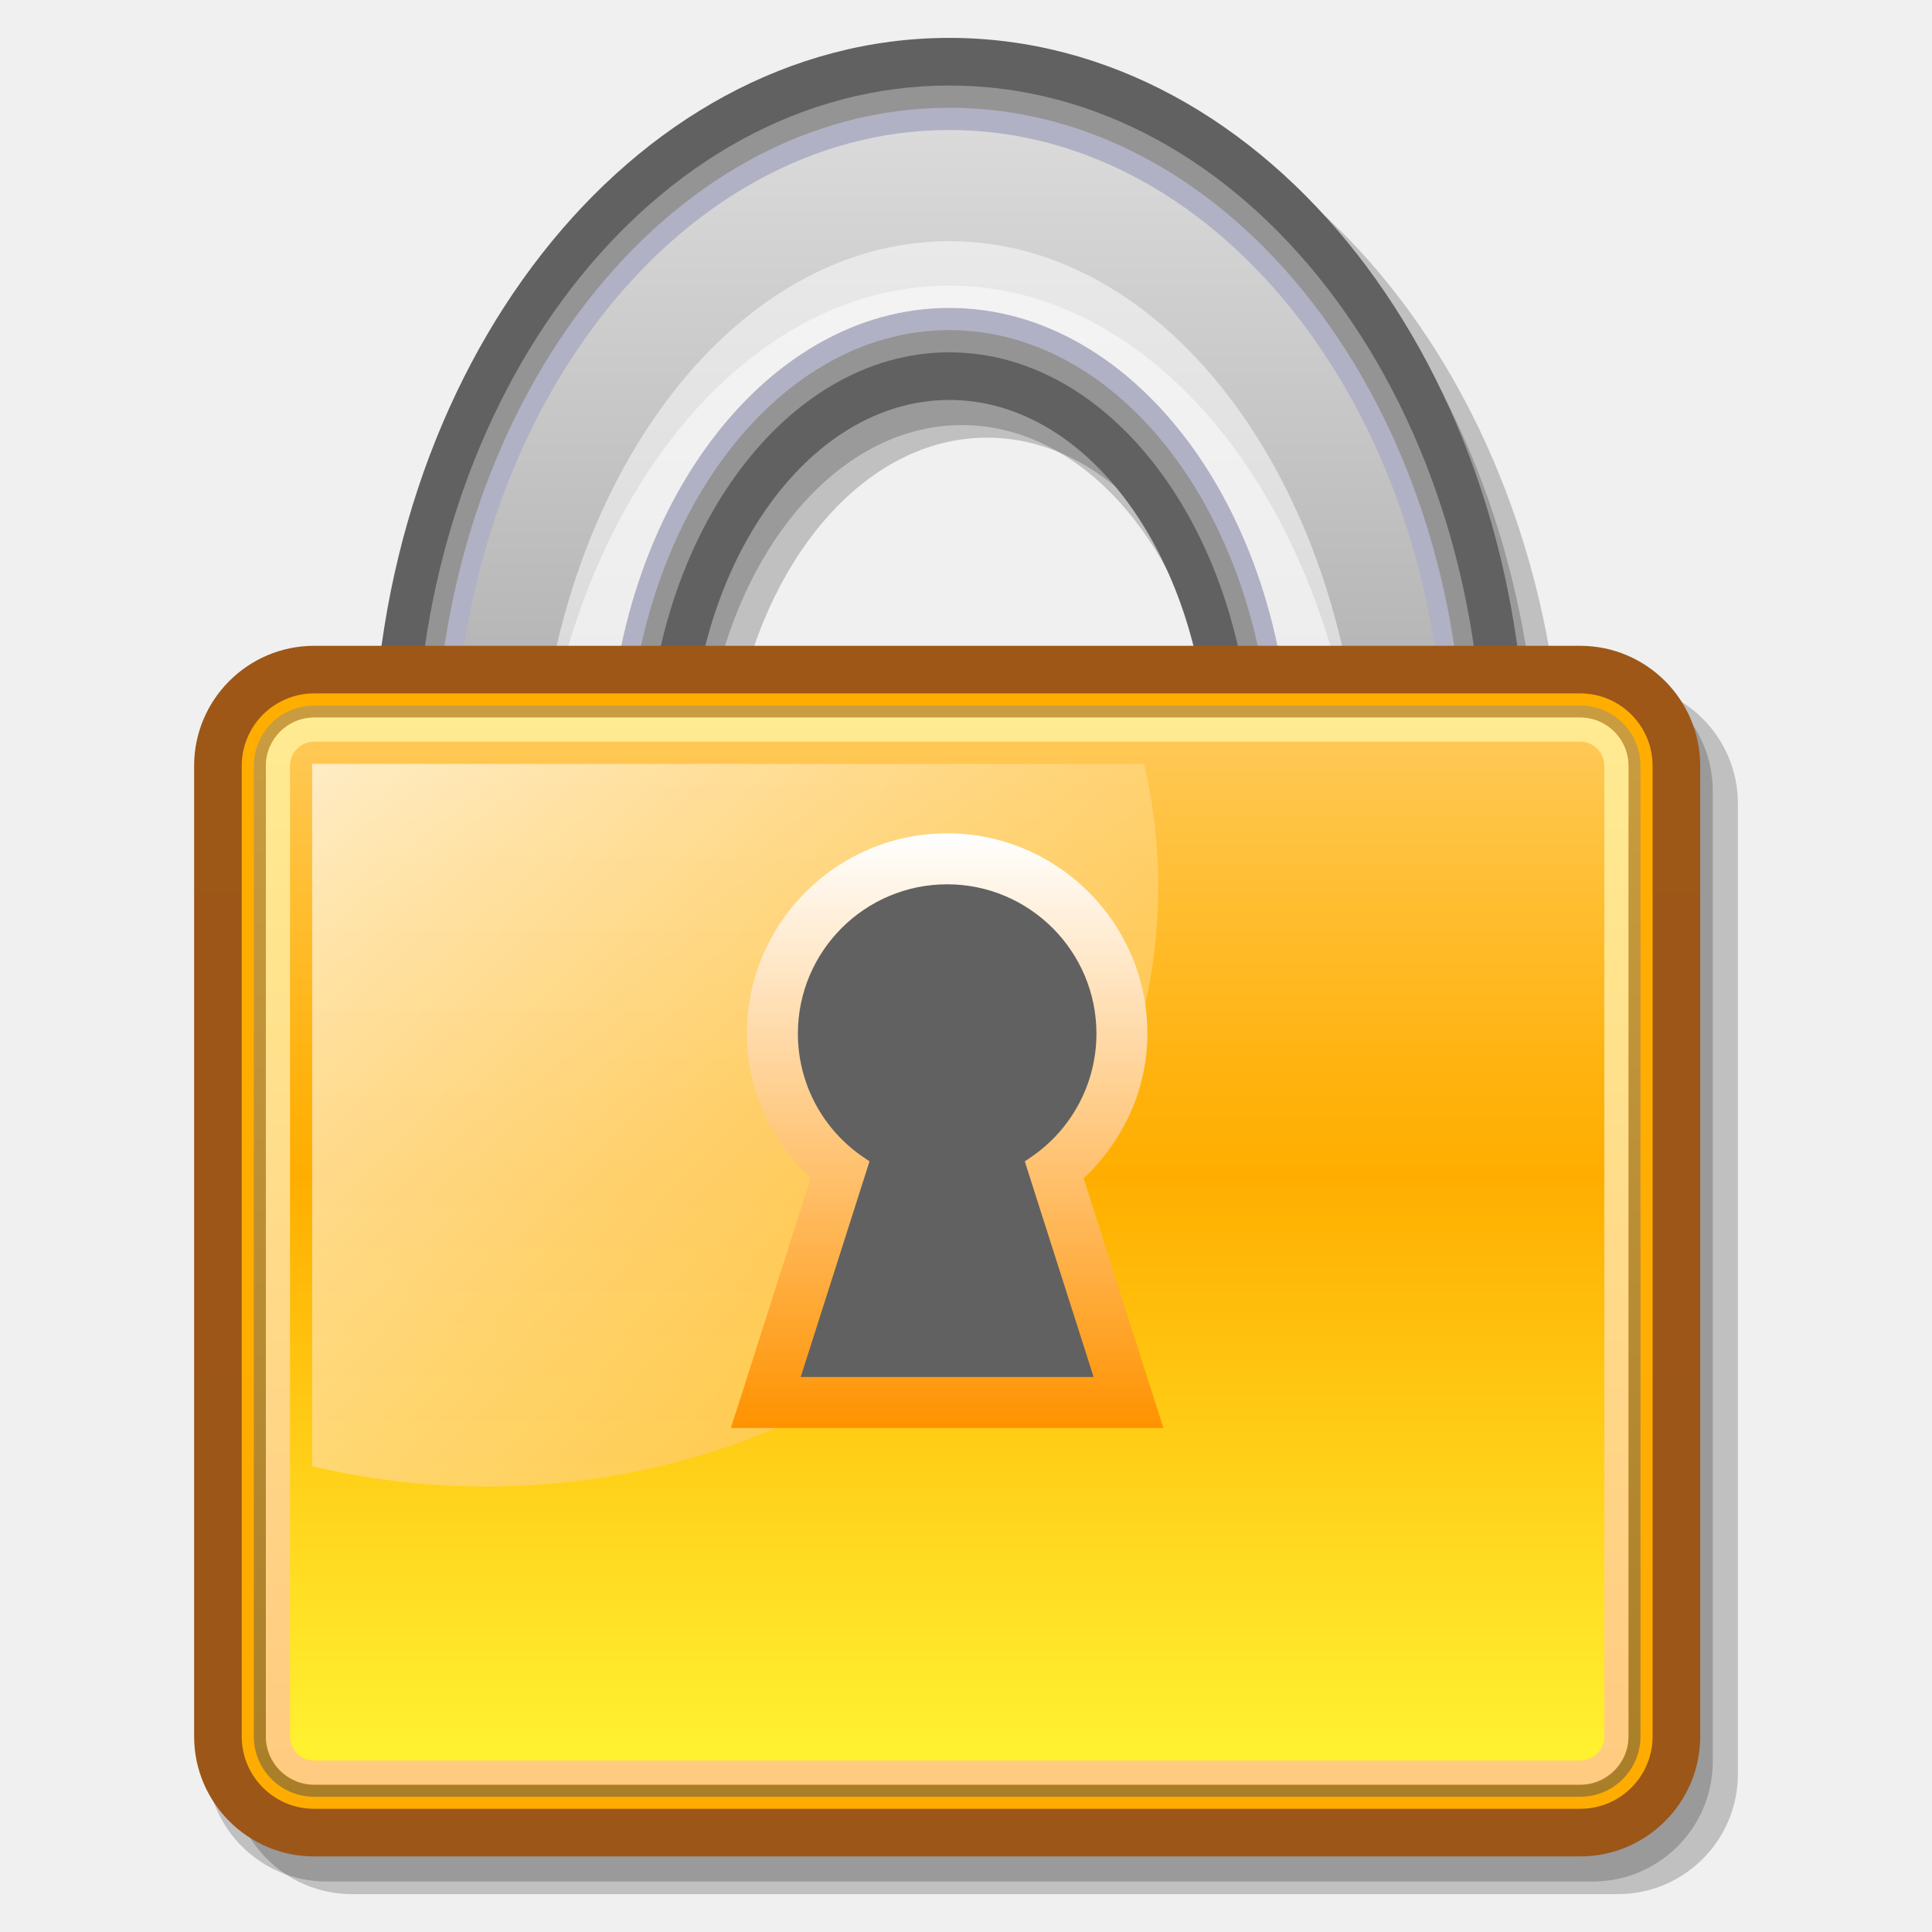
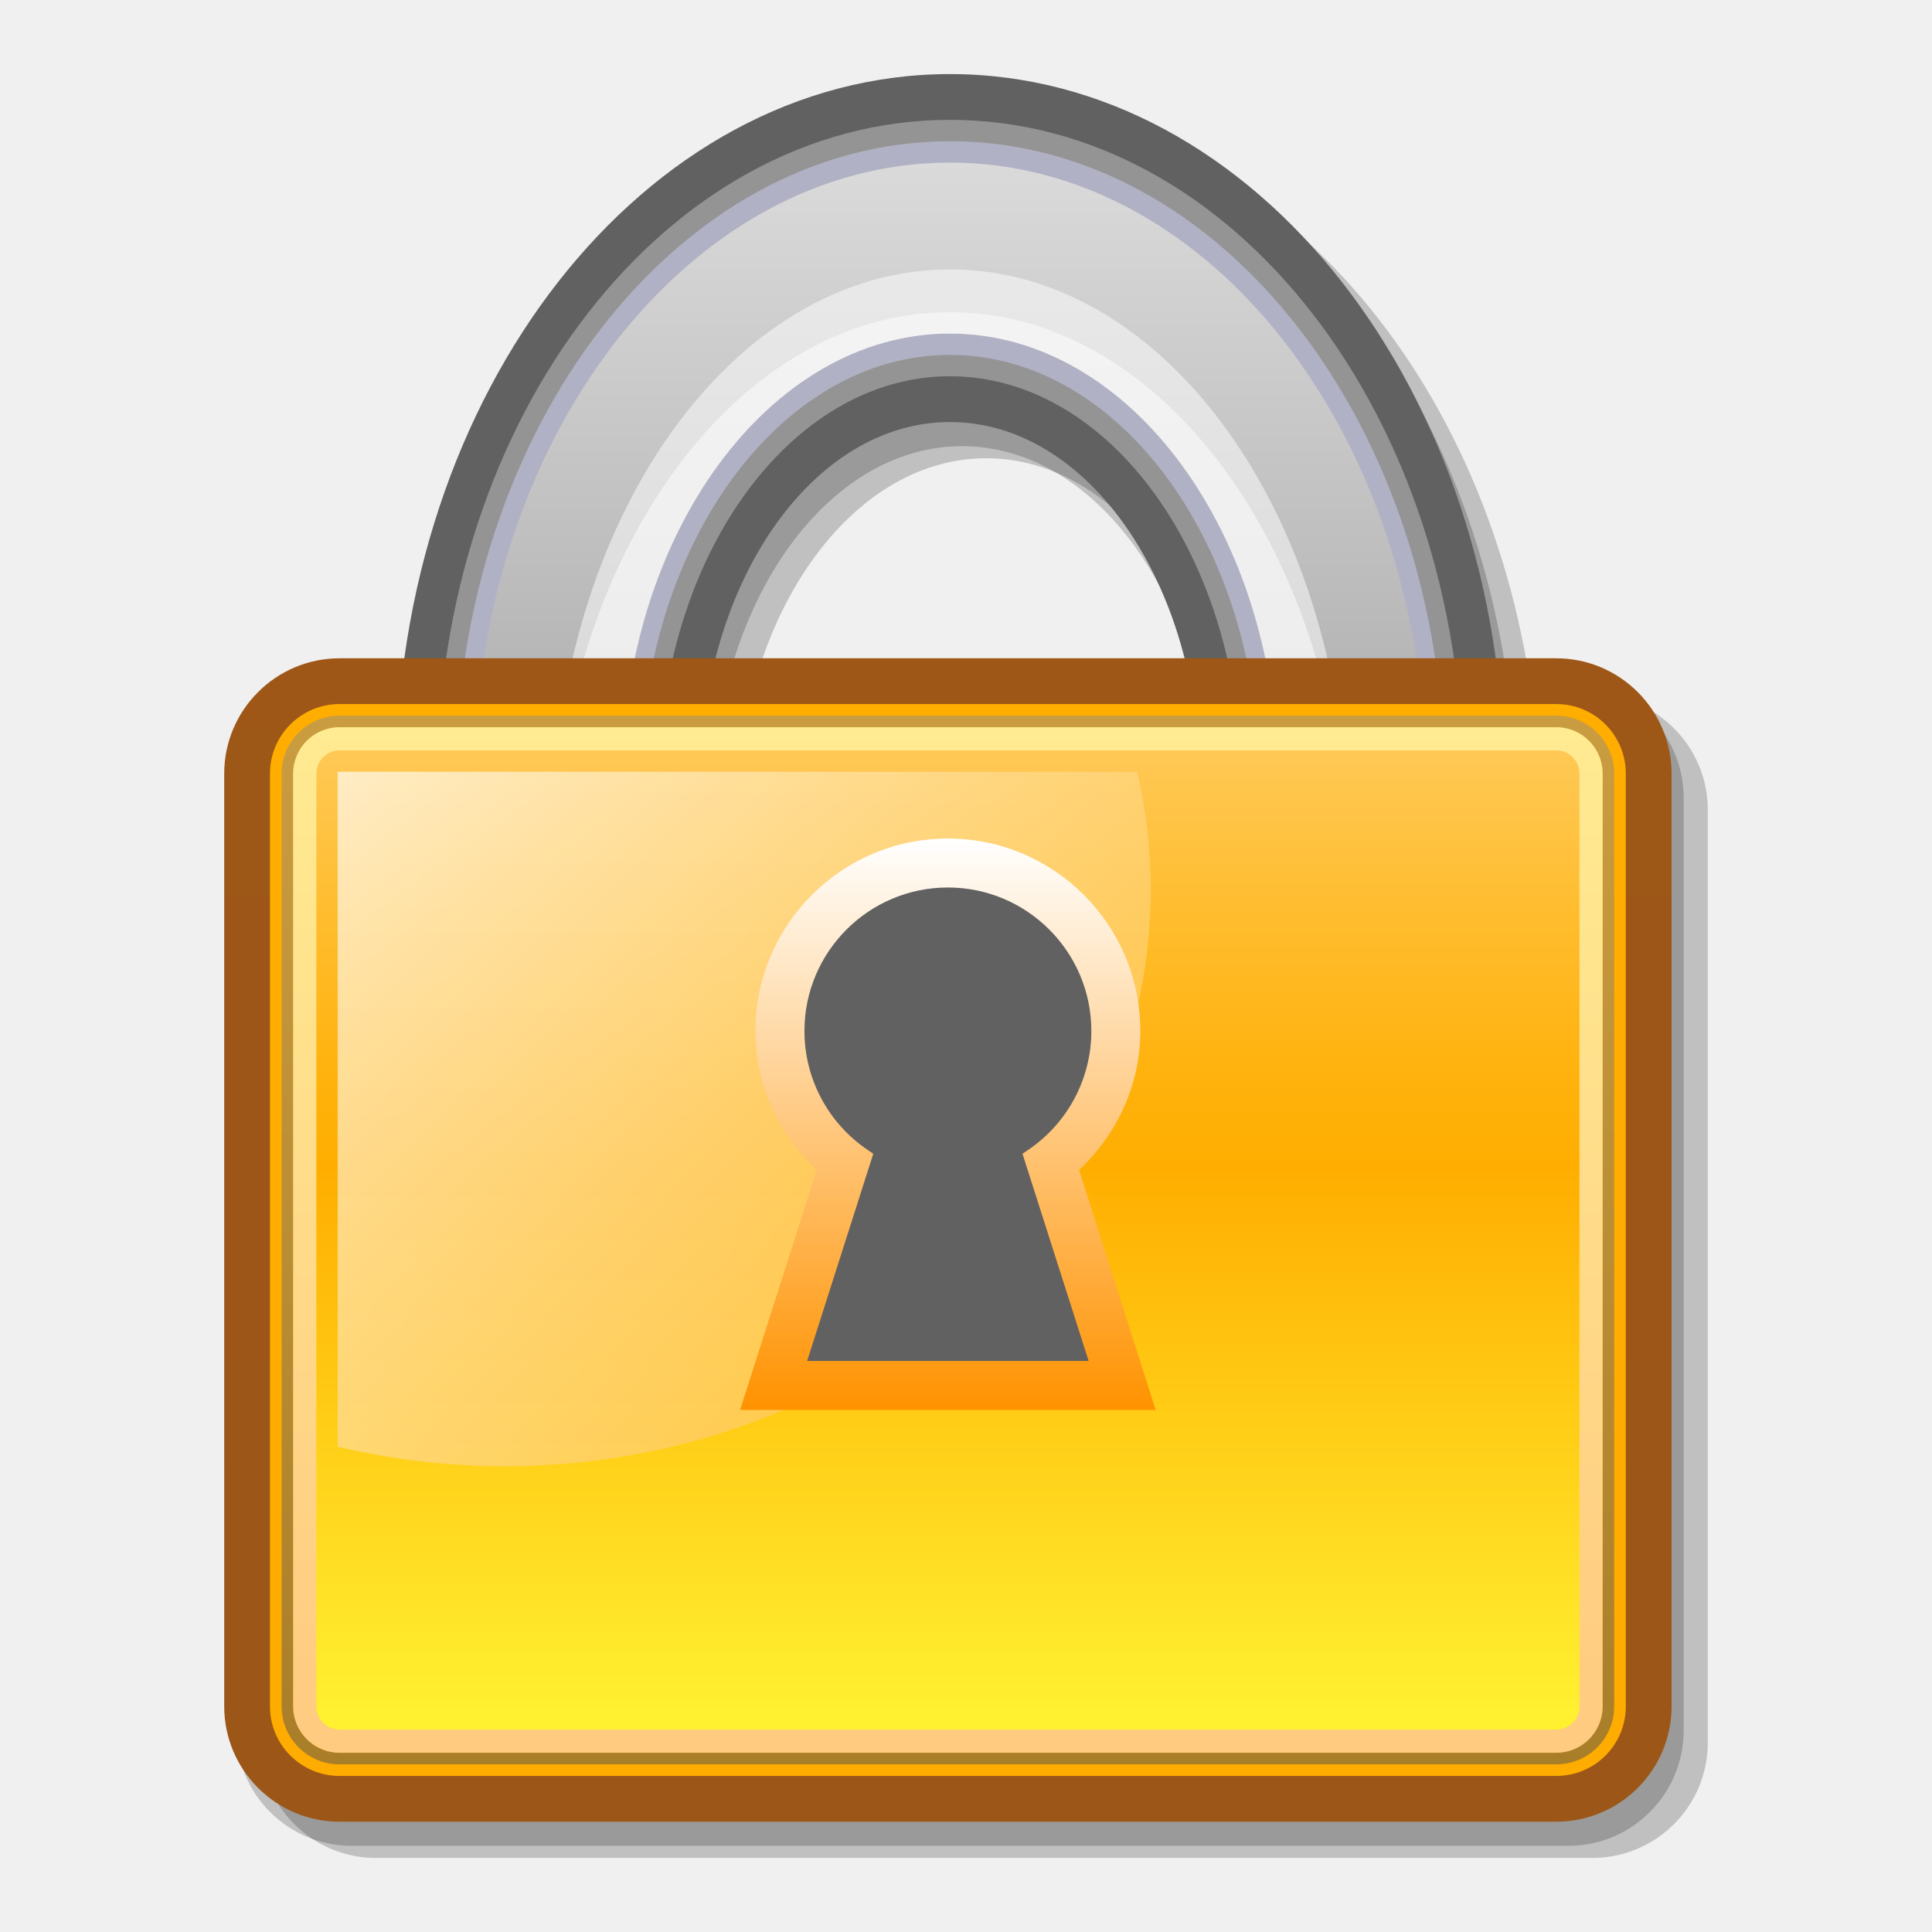
<svg xmlns="http://www.w3.org/2000/svg" width="128" height="128" viewBox="0 0 546.133 546.133" style="overflow:visible" xml:space="preserve" id="svg742" version="1.1">
  <defs id="defs856">
    <linearGradient id="XMLID_3_" gradientUnits="userSpaceOnUse" x1="126.501" y1="2223.101" x2="126.5" y2="-3194.659" gradientTransform="matrix(1.6,0,0,1.6,-76.80031,213.3333)">
      <stop offset="0" style="stop-color:#616161" id="stop765" />
      <stop offset="1" style="stop-color:#828282" id="stop766" />
    </linearGradient>
    <linearGradient id="XMLID_4_" gradientUnits="userSpaceOnUse" x1="126.676" y1="164.101" x2="126.676" y2="61.467" gradientTransform="matrix(1.6,0,0,1.6,-76.80031,213.3333)">
      <stop offset="0" style="stop-color:#828282" id="stop779" />
      <stop offset="1" style="stop-color:#DADADA" id="stop780" />
    </linearGradient>
    <linearGradient id="XMLID_5_" gradientUnits="userSpaceOnUse" x1="126.501" y1="1541.29" x2="126.5" y2="-2053.55" gradientTransform="matrix(1.6,0,0,1.6,-76.80031,213.3333)">
      <stop offset="0" style="stop-color:#616161" id="stop790" />
      <stop offset="1" style="stop-color:#828282" id="stop791" />
    </linearGradient>
    <linearGradient id="XMLID_6_" gradientUnits="userSpaceOnUse" x1="126.501" y1="1541.317" x2="126.5" y2="-2053.627" gradientTransform="matrix(1.6,0,0,1.6,-76.80031,213.3333)">
      <stop offset="0" style="stop-color:#824F26" id="stop797" />
      <stop offset="1" style="stop-color:#C76200" id="stop798" />
    </linearGradient>
    <linearGradient id="XMLID_7_" gradientUnits="userSpaceOnUse" x1="126.501" y1="1541.305" x2="126.5" y2="-2053.607" gradientTransform="matrix(1.6,0,0,1.6,-76.80031,213.3333)">
      <stop offset="0" style="stop-color:#FF9200" id="stop804" />
      <stop offset="1" style="stop-color:#FFD700" id="stop805" />
    </linearGradient>
    <linearGradient id="XMLID_8_" gradientUnits="userSpaceOnUse" x1="126.501" y1="197.478" x2="126.501" y2="74.639" gradientTransform="matrix(1.6,0,0,1.6,-76.80031,213.3333)">
      <stop offset="0" style="stop-color:#A87D28" id="stop811" />
      <stop offset="1" style="stop-color:#D6A84A" id="stop812" />
    </linearGradient>
    <linearGradient id="XMLID_9_" gradientUnits="userSpaceOnUse" x1="126.501" y1="197.47" x2="126.501" y2="74.637" gradientTransform="matrix(1.6,0,0,1.6,-76.80031,213.3333)">
      <stop offset="0" style="stop-color:#FF9200" id="stop818" />
      <stop offset="1" style="stop-color:#FFF030" id="stop819" />
    </linearGradient>
    <linearGradient id="XMLID_10_" gradientUnits="userSpaceOnUse" x1="126.5" y1="109.664" x2="126.5" y2="189.803" gradientTransform="matrix(1.6,0,0,1.6,-76.80031,213.3333)">
      <stop offset="0" style="stop-color:#FFC957" id="stop826" />
      <stop offset="0.171" style="stop-color:#FFBD2F" id="stop827" />
      <stop offset="0.344" style="stop-color:#FFB20D" id="stop828" />
      <stop offset="0.438" style="stop-color:#FFAE00" id="stop829" />
      <stop offset="1" style="stop-color:#FFF030" id="stop830" />
    </linearGradient>
    <linearGradient id="XMLID_11_" gradientUnits="userSpaceOnUse" x1="69.798" y1="100.589" x2="129.043" y2="159.833" gradientTransform="matrix(1.6,0,0,1.6,-76.80031,213.3333)">
      <stop offset="0" style="stop-color:#FFFFFF" id="stop838" />
      <stop offset="0.326" style="stop-color:#FFEABE" id="stop839" />
      <stop offset="0.641" style="stop-color:#FFD886" id="stop840" />
      <stop offset="0.874" style="stop-color:#FFCD64" id="stop841" />
      <stop offset="1" style="stop-color:#FFC957" id="stop842" />
    </linearGradient>
    <linearGradient id="XMLID_12_" gradientUnits="userSpaceOnUse" x1="126.501" y1="164.765" x2="126.501" y2="117.444" gradientTransform="matrix(1.6,0,0,1.6,-76.80031,213.3333)">
      <stop offset="0" style="stop-color:#FF9200" id="stop848" />
      <stop offset="1" style="stop-color:#FFFFFF" id="stop849" />
    </linearGradient>
    <linearGradient id="XMLID_1_" gradientUnits="userSpaceOnUse" x1="129" y1="11" x2="129" y2="245">
      <stop offset="0" style="stop-color:#494949" id="stop749" />
      <stop offset="1" style="stop-color:#000000" id="stop750" />
    </linearGradient>
    <linearGradient id="XMLID_2_" gradientUnits="userSpaceOnUse" x1="29.053" y1="29.053" x2="226.947" y2="226.947">
      <stop offset="0" style="stop-color:#FFFFFF" id="stop757" />
      <stop offset="1" style="stop-color:#DADADA" id="stop758" />
    </linearGradient>
  </defs>
-   <g id="g4199" transform="matrix(2.21989,0,0,2.21989,-11.07932,-655.1435)">
+   <g id="g4199" transform="matrix(2.133333,0,0,2.133333,0,-618.9511)">
    <path id="path763" d="m 256,546.133 -256,0 0,-256 256,0 0,256 z" style="font-size:12px;fill:none" />
    <path id="path770" d="m 198.353,380.636 -5.269,0 c -4.909,-42.234 -33.128,-74.622 -67.206,-74.622 -34.072,0 -62.283,32.387 -67.197,74.622 l -5.83,0 c -5.92,0 -10.738,5.338 -10.738,11.902 l 0,123.698 c 0,6.56 4.818,11.893 10.738,11.893 l 145.502,0 c 5.918,0 10.734,-5.333 10.734,-11.893 l 0,-123.698 c 0,-6.565 -4.816,-11.902 -10.734,-11.902 m -72.477,-40.648 c 18.016,0 33.144,17.333 37.363,40.648 l -74.718,0 c 4.224,-23.315 19.346,-40.648 37.355,-40.648 z" style="font-size:12px;fill:url(#XMLID_3_)" />
    <g transform="matrix(1.6,0,0,1.6,-76.80031,213.3333)" id="g771" style="font-size:12px;opacity:0.2;stroke:#000000">
      <path id="path772" d="m 179.883,105.517 -5.027,0 C 171.045,78.06 152.241,57.136 129.674,57.136 c -22.566,0 -41.365,20.924 -45.175,48.381 l -5.379,0 c -5.266,0 -9.551,4.284 -9.551,9.55 l 0,77.251 c 0,5.264 4.285,9.547 9.551,9.547 l 100.763,0 c 5.266,0 9.549,-4.283 9.549,-9.547 l 0,-77.251 c 0,-5.266 -4.284,-9.55 -9.549,-9.55 M 129.674,85.951 c 8.908,0 16.52,8.159 19.428,19.565 l -38.85,0 c 2.907,-11.406 10.517,-19.565 19.422,-19.565 z" style="stroke:none" />
    </g>
    <g transform="matrix(1.6,0,0,1.6,-76.80031,213.3333)" id="g773" style="font-size:12px;opacity:0.2;stroke:#000000">
      <path id="path774" d="m 177.883,104.517 -5.027,0 C 169.045,77.06 150.241,56.136 127.674,56.136 c -22.565,0 -41.364,20.924 -45.175,48.381 l -5.379,0 c -5.266,0 -9.551,4.284 -9.551,9.55 l 0,77.251 c 0,5.264 4.285,9.547 9.551,9.547 l 100.763,0 c 5.266,0 9.549,-4.283 9.549,-9.547 l 0,-77.251 c 0,-5.266 -4.284,-9.55 -9.549,-9.55 m -50.21,-19.566 c 8.909,0 16.52,8.159 19.428,19.565 l -38.85,0 c 2.908,-11.406 10.517,-19.565 19.422,-19.565 z" style="stroke:none" />
    </g>
    <path id="path775" d="m 52.448,393.783 c 0,51.739 32.939,93.835 73.43,93.835 40.494,0 73.442,-42.098 73.442,-93.835 0,-51.738 -32.947,-93.834 -73.442,-93.834 -40.491,0.002 -73.43,42.096 -73.43,93.834 m 40.334,0 c 0,-26.315 14.846,-47.728 33.096,-47.728 18.258,0 33.107,21.413 33.107,47.728 0,26.318 -14.85,47.728 -33.107,47.728 -18.25,0 -33.096,-21.41 -33.096,-47.728 z" style="font-size:12px;fill:#616161" />
    <path id="path776" d="m 125.876,306.015 c -37.53,0 -67.957,39.294 -67.957,87.768 0,48.477 30.427,87.768 67.957,87.768 37.538,0 67.973,-39.293 67.973,-87.768 0,-48.475 -30.434,-87.768 -67.973,-87.768 m 0,141.565 c -21.264,0 -38.568,-24.131 -38.568,-53.797 0,-29.659 17.304,-53.795 38.568,-53.795 21.275,0 38.576,24.136 38.576,53.795 0,29.666 -17.299,53.797 -38.576,53.797 z" style="font-size:12px;fill:#949494" />
    <path id="path777" d="m 60.364,393.783 c 0,46.834 29.395,84.938 65.512,84.938 36.13,0 65.52,-38.102 65.52,-84.938 0,-46.835 -29.39,-84.934 -65.52,-84.934 -36.117,0 -65.512,38.101 -65.512,84.934 m 24.496,0 c 0,-31.222 18.4,-56.624 41.018,-56.624 22.622,0 41.029,25.402 41.029,56.624 0,31.226 -18.406,56.63 -41.029,56.63 -22.618,0 -41.018,-25.405 -41.018,-56.63 z" style="font-size:12px;fill:#b1b1c5" />
    <path id="path784" d="m 62.816,393.783 c 0,45.267 28.293,82.11 63.061,82.11 34.779,0 63.069,-36.843 63.069,-82.11 0,-45.269 -28.291,-82.102 -63.069,-82.102 -34.768,0 -63.061,36.834 -63.061,82.102 m 19.595,0 c 0,-32.784 19.499,-59.458 43.466,-59.458 23.976,0 43.475,26.674 43.475,59.458 0,32.779 -19.501,59.458 -43.475,59.458 -23.966,0 -43.466,-26.677 -43.466,-59.458 z" style="font-size:12px;fill:url(#XMLID_4_)" />
    <g transform="matrix(1.6,0,0,1.6,-76.80031,213.3333)" id="g785" style="font-size:12px;opacity:0.5;stroke:#000000">
      <path id="path786" d="m 104.085,154.794 c 6.401,5.852 14.191,9.307 22.588,9.307 8.401,0 16.19,-3.451 22.596,-9.304 6.344,-8.552 10.313,-20.653 10.313,-34.05 0,-25.858 -14.762,-46.896 -32.909,-46.896 -18.143,0 -32.907,21.037 -32.907,46.896 0,13.397 3.971,25.492 10.319,34.047 M 126.673,75.62 c 14.985,0 27.172,16.671 27.172,37.161 0,0.602 -0.045,1.182 -0.064,1.77 0.02,0.59 0.064,1.172 0.064,1.771 0,14.811 -6.383,27.59 -15.576,33.555 -3.395,3.045 -7.354,4.825 -11.596,4.825 -4.238,0 -8.197,-1.78 -11.59,-4.825 -9.193,-5.965 -15.576,-18.744 -15.576,-33.555 0,-0.6 0.046,-1.182 0.067,-1.771 -0.021,-0.588 -0.067,-1.168 -0.067,-1.77 0,-20.49 12.187,-37.161 27.166,-37.161 z" style="fill:#ffffff;stroke:none" />
    </g>
    <g transform="matrix(1.6,0,0,1.6,-76.80031,213.3333)" id="g787" style="font-size:12px;opacity:0.5;stroke:#000000">
      <path id="path788" d="m 159.582,117.206 c 0,-25.856 -14.762,-46.894 -32.909,-46.894 -18.143,0 -32.907,21.037 -32.907,46.894 0,25.855 14.765,46.895 32.907,46.895 18.147,0 32.909,-21.039 32.909,-46.895 m -32.909,33.96 c -4.238,0 -8.197,-1.785 -11.59,-4.824 -9.193,-5.971 -15.576,-18.75 -15.576,-33.561 0,-20.49 12.187,-37.161 27.166,-37.161 14.985,0 27.172,16.671 27.172,37.161 0,14.811 -6.383,27.59 -15.576,33.561 -3.394,3.039 -7.353,4.824 -11.596,4.824 z" style="fill:#ffffff;stroke:none" />
    </g>
    <path id="path795" d="m 44.992,380.748 c -6.56,0 -11.894,5.333 -11.894,11.893 l 0,123.602 c 0,6.56 5.334,11.888 11.894,11.888 l 161.221,0 c 6.557,0 11.891,-5.328 11.891,-11.888 l 0,-123.602 c 0,-6.56 -5.334,-11.893 -11.891,-11.893 l -161.221,0 z" style="font-size:12px;fill:url(#XMLID_5_)" />
    <path id="path802" d="m 44.992,377.361 c -8.426,0 -15.282,6.854 -15.282,15.28 l 0,123.602 c 0,8.422 6.856,15.275 15.282,15.275 l 161.221,0 c 8.426,0 15.278,-6.853 15.278,-15.275 l 0,-123.602 c 0,-8.426 -6.853,-15.28 -15.278,-15.28 l -161.221,0 z" style="font-size:12px;fill:url(#XMLID_6_)" />
    <path id="path809" d="m 215.428,516.241 c 0,5.093 -4.122,9.213 -9.216,9.213 l -161.221,0 c -5.093,0 -9.219,-4.12 -9.219,-9.213 l 0,-123.602 c 0,-5.091 4.126,-9.216 9.219,-9.216 l 161.221,0 c 5.094,0 9.216,4.125 9.216,9.216 l 0,123.602 z" style="font-size:12px;fill:url(#XMLID_7_)" />
    <path id="path816" d="m 44.992,384.962 c -4.24,0 -7.678,3.44 -7.678,7.678 l 0,123.602 c 0,4.234 3.437,7.68 7.678,7.68 l 161.221,0 c 4.237,0 7.675,-3.446 7.675,-7.68 l 0,-123.602 c 0,-4.237 -3.437,-7.678 -7.675,-7.678 l -161.221,0 z" style="font-size:12px;fill:url(#XMLID_8_)" />
    <path id="path823" d="m 44.992,386.495 c -3.39,0 -6.146,2.755 -6.146,6.146 l 0,123.602 c 0,3.392 2.755,6.141 6.146,6.141 l 161.221,0 c 3.39,0 6.144,-2.749 6.144,-6.141 l 0,-123.602 c 0,-3.39 -2.754,-6.146 -6.144,-6.146 l -161.221,0 z" style="font-size:12px;fill:url(#XMLID_9_)" />
    <path id="path824" d="m 44.992,386.495 c -3.39,0 -6.146,2.755 -6.146,6.146 l 0,123.602 c 0,3.392 2.755,6.141 6.146,6.141 l 161.221,0 c 3.39,0 6.144,-2.749 6.144,-6.141 l 0,-123.602 c 0,-3.39 -2.754,-6.146 -6.144,-6.146 l -161.221,0 z" style="font-size:12px;opacity:0.5;fill:#ffffff" />
    <path id="path836" d="m 44.992,389.562 c -1.694,0 -3.075,1.381 -3.075,3.078 l 0,123.602 c 0,1.701 1.381,3.074 3.075,3.074 l 161.221,0 c 1.694,0 3.072,-1.373 3.072,-3.074 l 0,-123.602 c 0,-1.698 -1.378,-3.078 -3.072,-3.078 l -161.221,0 z" style="font-size:12px;fill:url(#XMLID_10_)" />
    <path id="path846" d="m 44.74,481.823 c 7.069,1.682 14.494,2.592 22.154,2.592 47.267,0 85.587,-34.195 85.587,-76.381 0,-5.366 -0.629,-10.592 -1.803,-15.64 -44.48,0 -102.85,0 -105.936,0 -0.002,3.325 -0.002,55.398 -0.002,89.429 z" style="font-size:12px;opacity:0.8;fill:url(#XMLID_11_)" />
    <path id="path853" d="m 100.1,426.74 c 0,7.088 3.05,13.646 8.114,18.426 -1.648,5.162 -10.149,31.792 -10.149,31.792 l 55.067,0 c 0,0 -8.502,-26.632 -10.15,-31.792 5.062,-4.778 8.115,-11.338 8.115,-18.426 0,-14.059 -11.44,-25.498 -25.501,-25.498 -14.058,0 -25.496,11.438 -25.496,25.498 z" style="font-size:12px;fill:url(#XMLID_12_)" />
    <path id="path854" d="m 106.592,426.74 c 0,6.341 3.144,12.243 8.416,15.79 l 0.706,0.478 c 0,0 -7.915,24.802 -8.763,27.459 2.76,0 34.536,0 37.299,0 -0.846,-2.658 -8.766,-27.459 -8.766,-27.459 l 0.709,-0.478 c 5.269,-3.547 8.416,-9.45 8.416,-15.79 0,-10.485 -8.528,-19.01 -19.01,-19.01 -10.482,0 -19.006,8.525 -19.006,19.01 z" style="font-size:12px;fill:#616161" />
  </g>
</svg>
